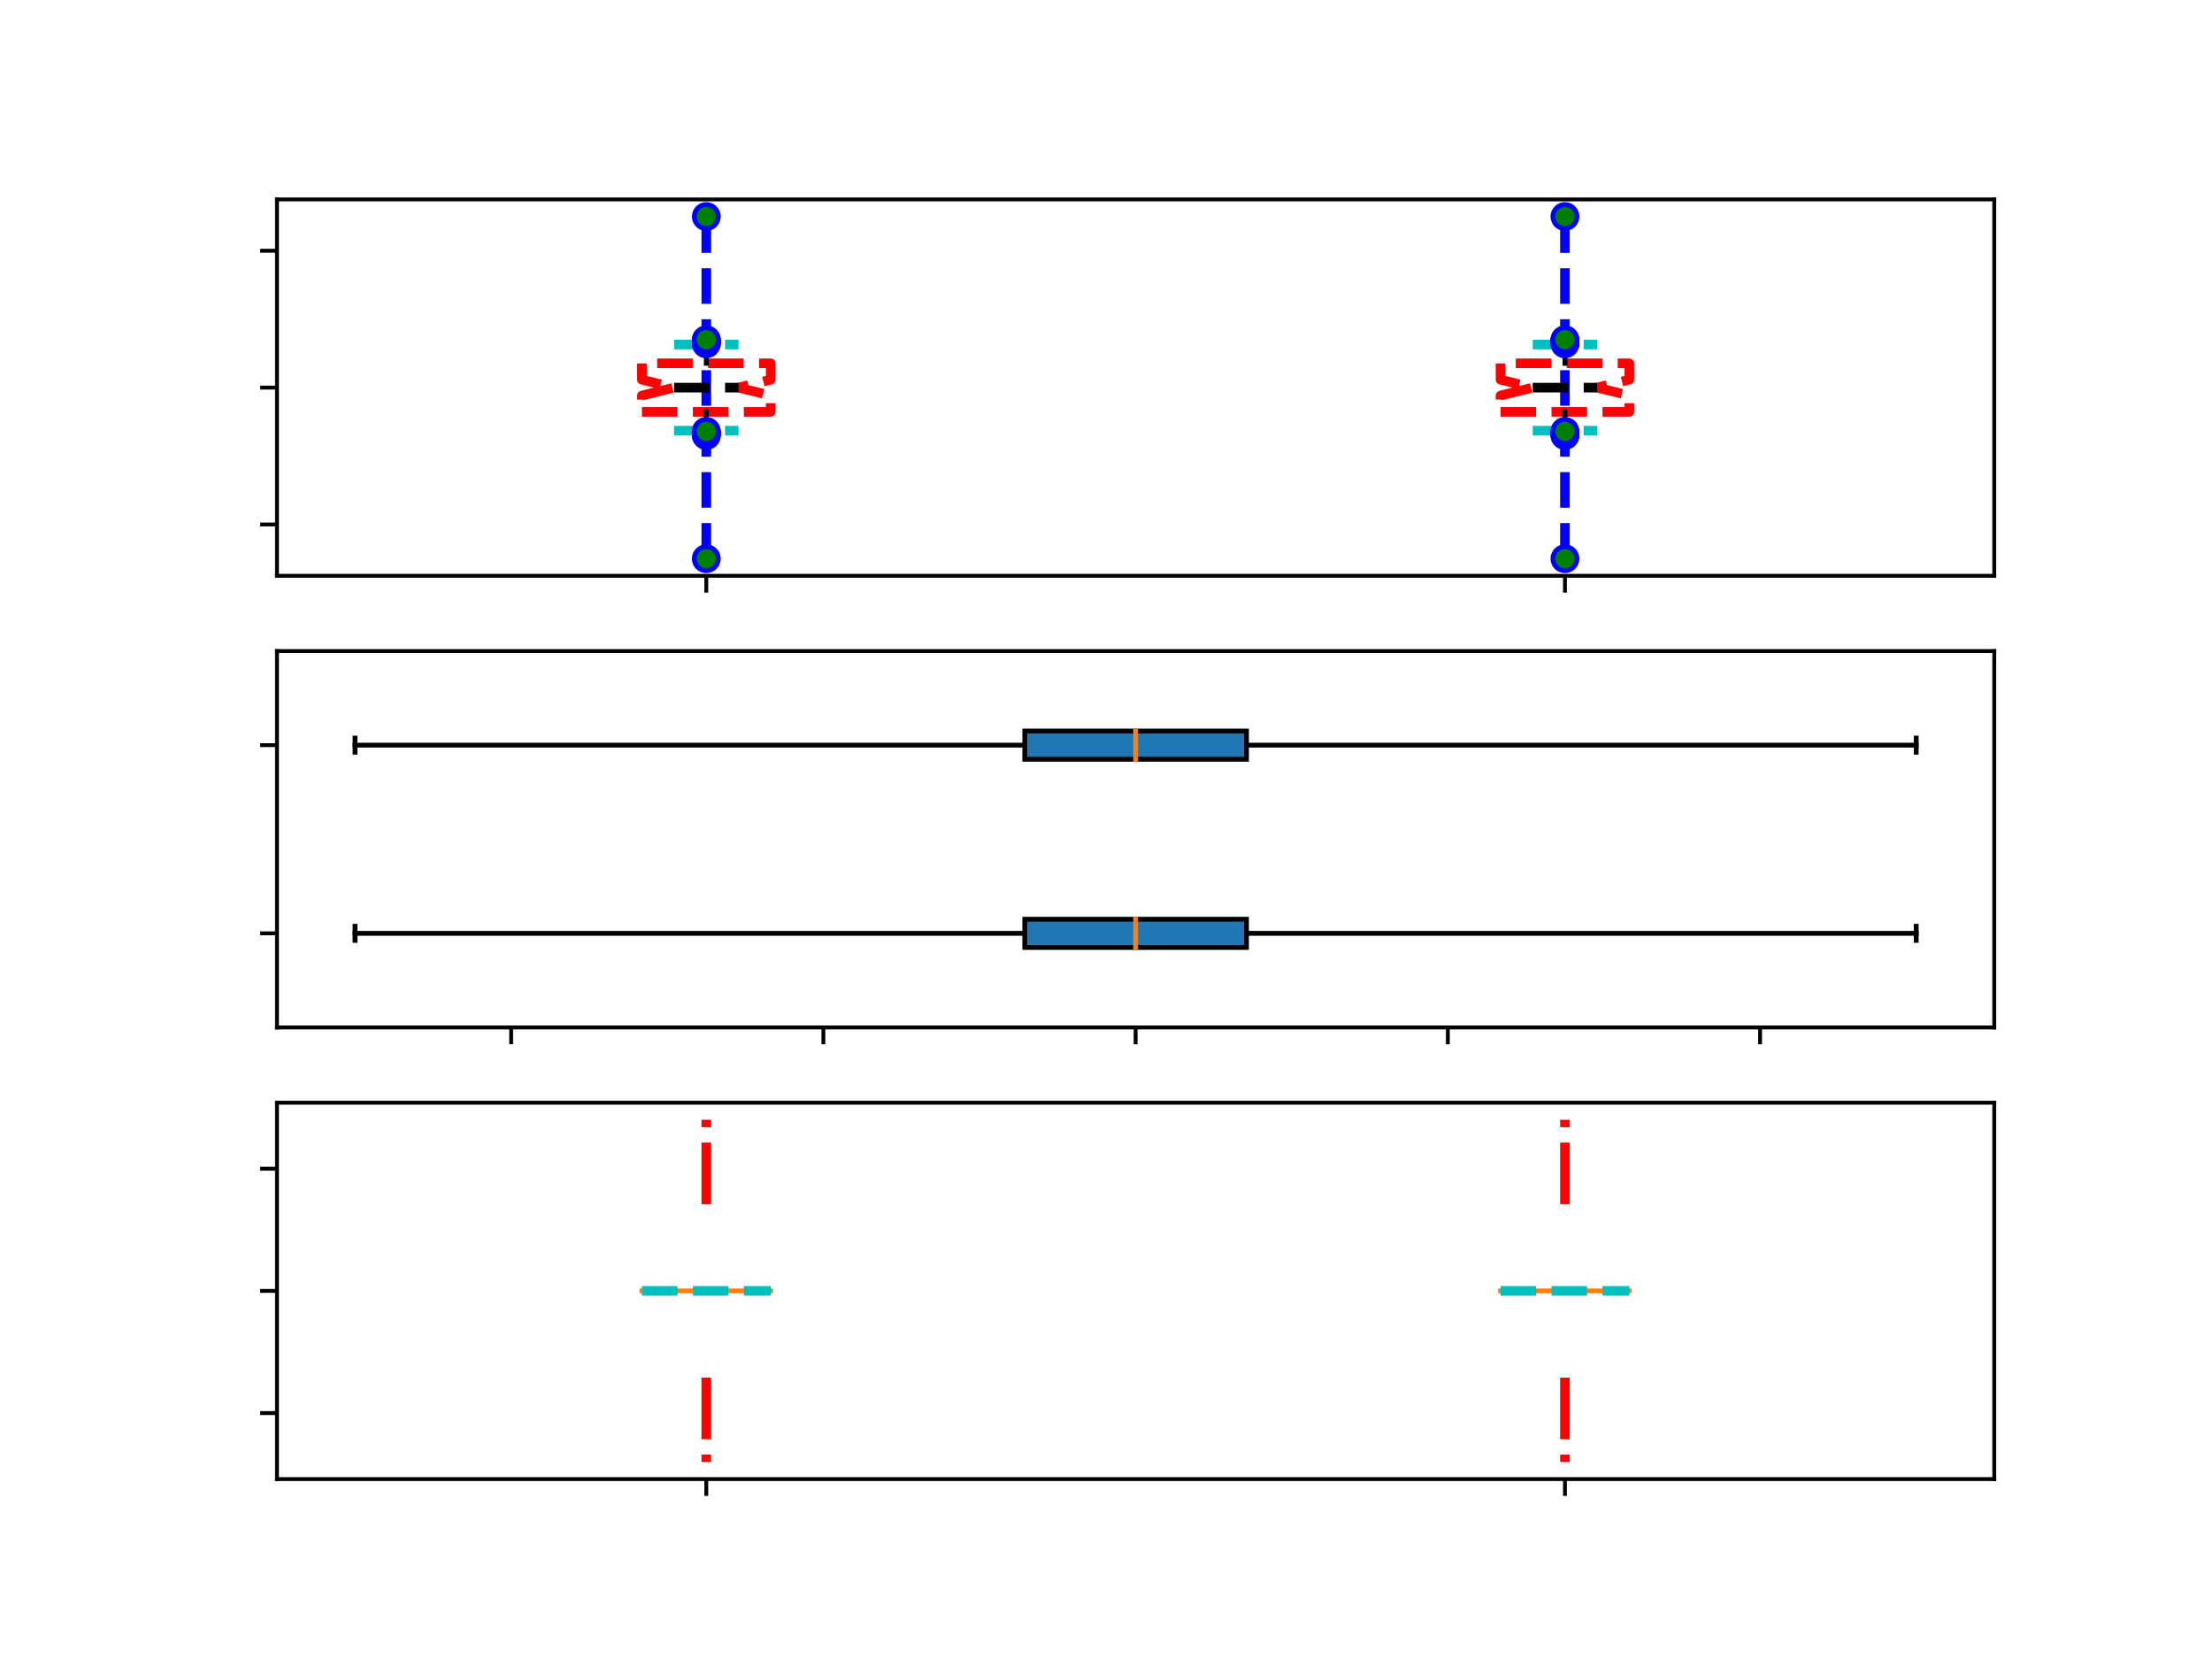
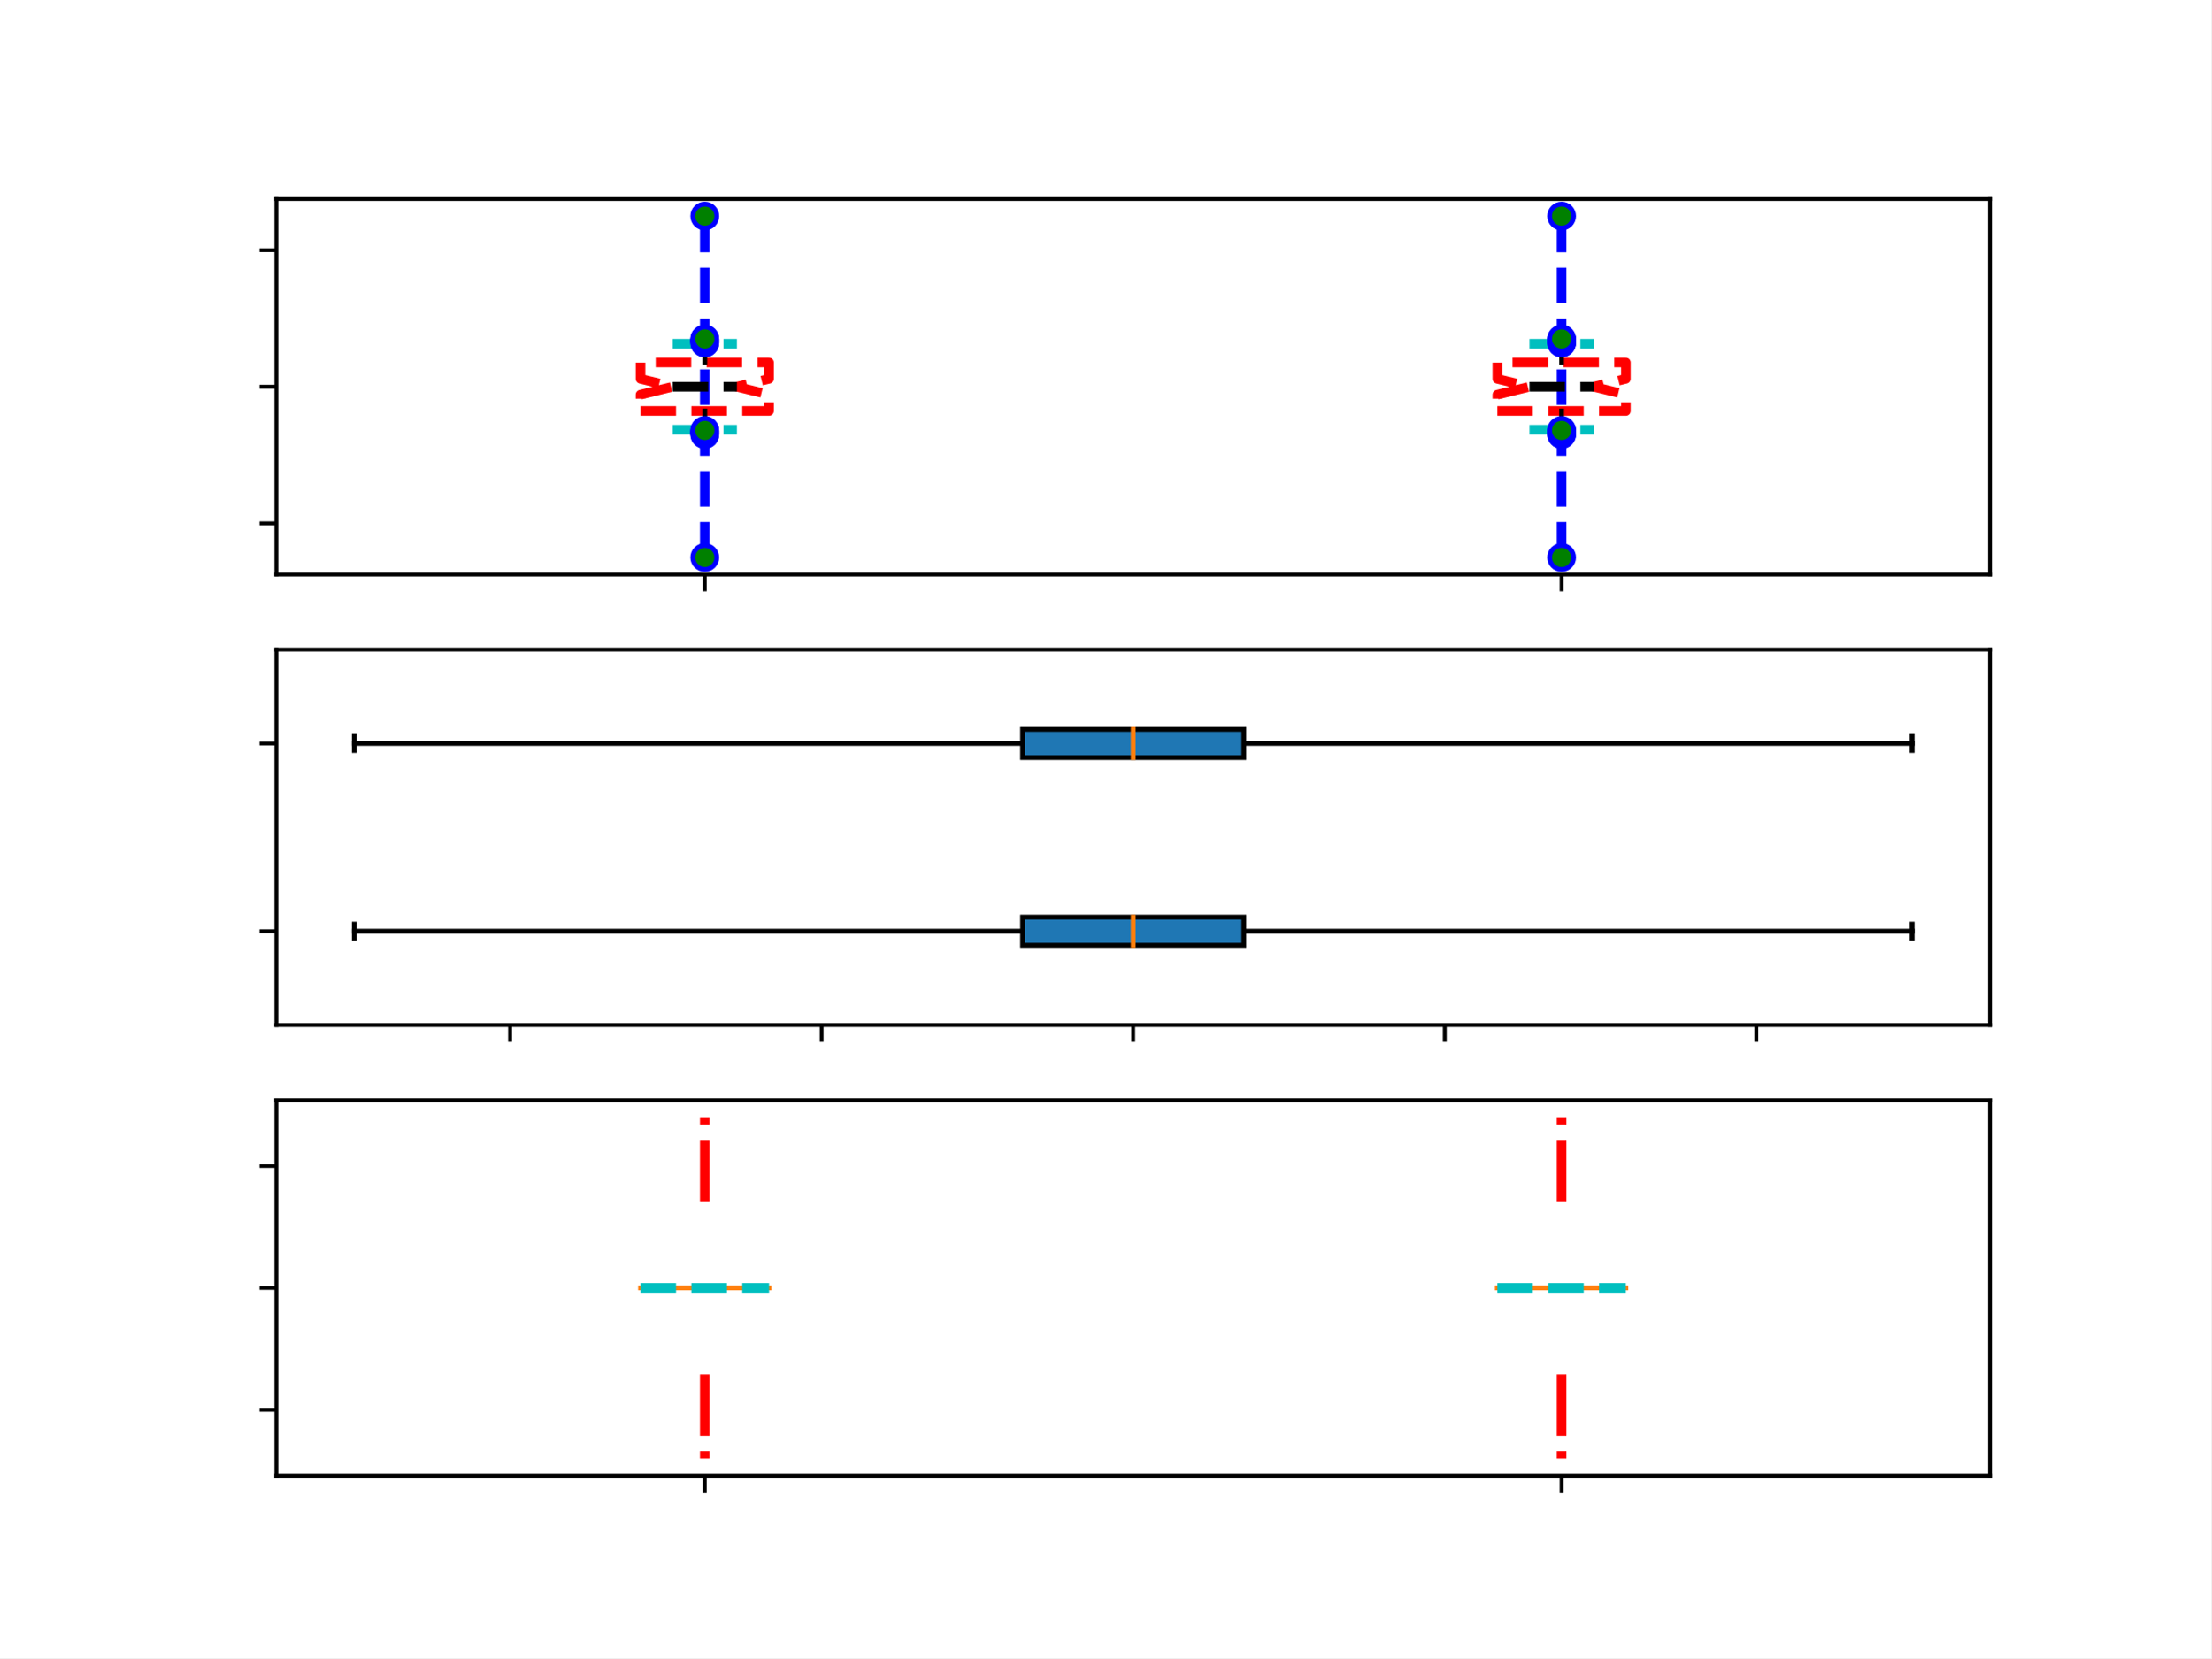
- <svg xmlns="http://www.w3.org/2000/svg" xmlns:xlink="http://www.w3.org/1999/xlink" height="345pt" version="1.1" viewBox="0 0 460 345" width="460pt">
+ <svg xmlns="http://www.w3.org/2000/svg" xmlns:xlink="http://www.w3.org/1999/xlink" height="345.6pt" version="1.1" viewBox="0 0 460.8 345.6" width="460.8pt">
  <defs>
    <style type="text/css">
*{stroke-linecap:butt;stroke-linejoin:round;}
  </style>
  </defs>
  <g id="figure_1">
    <g id="patch_1">
      <path d="M 0 345.6  L 460.8 345.6  L 460.8 0  L 0 0  z " style="fill:#ffffff;" />
    </g>
    <g id="axes_1">
      <g id="patch_2">
        <path d="M 57.6 119.74  L 414.72 119.74  L 414.72 41.472  L 57.6 41.472  z " style="fill:#ffffff;" />
      </g>
      <g id="matplotlib.axis_1">
        <g id="xtick_1">
          <g id="line2d_1">
            <defs>
              <path d="M 0 0  L 0 3.5  " id="me3c5aad6dc" style="stroke:#000000;stroke-width:0.8;" />
            </defs>
            <g>
              <use style="stroke:#000000;stroke-width:0.8;" x="146.88" xlink:href="#me3c5aad6dc" y="119.74" />
            </g>
          </g>
        </g>
        <g id="xtick_2">
          <g id="line2d_2">
            <g>
              <use style="stroke:#000000;stroke-width:0.8;" x="325.44" xlink:href="#me3c5aad6dc" y="119.74" />
            </g>
          </g>
        </g>
      </g>
      <g id="matplotlib.axis_2">
        <g id="ytick_1">
          <g id="line2d_3">
            <defs>
              <path d="M 0 0  L -3.5 0  " id="mb093d27a24" style="stroke:#000000;stroke-width:0.8;" />
            </defs>
            <g>
              <use style="stroke:#000000;stroke-width:0.8;" x="57.6" xlink:href="#mb093d27a24" y="109.067" />
            </g>
          </g>
        </g>
        <g id="ytick_2">
          <g id="line2d_4">
            <g>
              <use style="stroke:#000000;stroke-width:0.8;" x="57.6" xlink:href="#mb093d27a24" y="80.606" />
            </g>
          </g>
        </g>
        <g id="ytick_3">
          <g id="line2d_5">
            <g>
              <use style="stroke:#000000;stroke-width:0.8;" x="57.6" xlink:href="#mb093d27a24" y="52.145" />
            </g>
          </g>
        </g>
      </g>
      <g id="line2d_6">
        <path clip-path="url(#p391ee919e1)" d="M 133.488 85.658  L 160.272 85.658  L 160.272 82.254  L 153.576 80.606  L 160.272 78.958  L 160.272 75.554  L 133.488 75.554  L 133.488 78.958  L 140.184 80.606  L 133.488 82.254  L 133.488 85.658  " style="fill:none;stroke:#ff0000;stroke-dasharray:7.4,3.2;stroke-dashoffset:0;stroke-width:2;" />
      </g>
      <g id="line2d_7">
        <path clip-path="url(#p391ee919e1)" d="M 146.88 85.658  L 146.88 89.564  " style="fill:none;stroke:#000000;stroke-linecap:square;" />
      </g>
      <g id="line2d_8">
        <path clip-path="url(#p391ee919e1)" d="M 146.88 75.554  L 146.88 71.648  " style="fill:none;stroke:#000000;stroke-linecap:square;" />
      </g>
      <g id="line2d_9">
        <path clip-path="url(#p391ee919e1)" d="M 140.184 89.564  L 153.576 89.564  " style="fill:none;stroke:#00bfbf;stroke-dasharray:7.4,3.2;stroke-dashoffset:0;stroke-width:2;" />
      </g>
      <g id="line2d_10">
        <path clip-path="url(#p391ee919e1)" d="M 140.184 71.648  L 153.576 71.648  " style="fill:none;stroke:#00bfbf;stroke-dasharray:7.4,3.2;stroke-dashoffset:0;stroke-width:2;" />
      </g>
      <g id="line2d_11">
        <path clip-path="url(#p391ee919e1)" d="M 146.88 116.183  L 146.88 90.568  L 146.88 90.424  L 146.88 90.281  L 146.88 90.138  L 146.88 89.994  L 146.88 89.851  L 146.88 89.708  L 146.88 71.505  L 146.88 71.361  L 146.88 71.218  L 146.88 71.075  L 146.88 70.931  L 146.88 70.788  L 146.88 70.645  L 146.88 45.03  " style="fill:none;stroke:#0000ff;stroke-dasharray:7.4,3.2;stroke-dashoffset:0;stroke-width:2;" />
        <defs>
          <path d="M 0 2.5  C 0.663 2.5 1.299 2.237 1.768 1.768  C 2.237 1.299 2.5 0.663 2.5 0  C 2.5 -0.663 2.237 -1.299 1.768 -1.768  C 1.299 -2.237 0.663 -2.5 0 -2.5  C -0.663 -2.5 -1.299 -2.237 -1.768 -1.768  C -2.237 -1.299 -2.5 -0.663 -2.5 0  C -2.5 0.663 -2.237 1.299 -1.768 1.768  C -1.299 2.237 -0.663 2.5 0 2.5  z " id="mdf84968221" style="stroke:#0000ff;" />
        </defs>
        <g clip-path="url(#p391ee919e1)">
          <use style="fill:#008000;stroke:#0000ff;" x="146.88" xlink:href="#mdf84968221" y="116.183" />
          <use style="fill:#008000;stroke:#0000ff;" x="146.88" xlink:href="#mdf84968221" y="90.568" />
          <use style="fill:#008000;stroke:#0000ff;" x="146.88" xlink:href="#mdf84968221" y="90.424" />
          <use style="fill:#008000;stroke:#0000ff;" x="146.88" xlink:href="#mdf84968221" y="90.281" />
          <use style="fill:#008000;stroke:#0000ff;" x="146.88" xlink:href="#mdf84968221" y="90.138" />
          <use style="fill:#008000;stroke:#0000ff;" x="146.88" xlink:href="#mdf84968221" y="89.994" />
          <use style="fill:#008000;stroke:#0000ff;" x="146.88" xlink:href="#mdf84968221" y="89.851" />
          <use style="fill:#008000;stroke:#0000ff;" x="146.88" xlink:href="#mdf84968221" y="89.708" />
          <use style="fill:#008000;stroke:#0000ff;" x="146.88" xlink:href="#mdf84968221" y="71.505" />
          <use style="fill:#008000;stroke:#0000ff;" x="146.88" xlink:href="#mdf84968221" y="71.361" />
          <use style="fill:#008000;stroke:#0000ff;" x="146.88" xlink:href="#mdf84968221" y="71.218" />
          <use style="fill:#008000;stroke:#0000ff;" x="146.88" xlink:href="#mdf84968221" y="71.075" />
          <use style="fill:#008000;stroke:#0000ff;" x="146.88" xlink:href="#mdf84968221" y="70.931" />
          <use style="fill:#008000;stroke:#0000ff;" x="146.88" xlink:href="#mdf84968221" y="70.788" />
          <use style="fill:#008000;stroke:#0000ff;" x="146.88" xlink:href="#mdf84968221" y="70.645" />
          <use style="fill:#008000;stroke:#0000ff;" x="146.88" xlink:href="#mdf84968221" y="45.03" />
        </g>
      </g>
      <g id="line2d_12">
        <path clip-path="url(#p391ee919e1)" d="M 312.048 85.658  L 338.832 85.658  L 338.832 82.254  L 332.136 80.606  L 338.832 78.958  L 338.832 75.554  L 312.048 75.554  L 312.048 78.958  L 318.744 80.606  L 312.048 82.254  L 312.048 85.658  " style="fill:none;stroke:#ff0000;stroke-dasharray:7.4,3.2;stroke-dashoffset:0;stroke-width:2;" />
      </g>
      <g id="line2d_13">
        <path clip-path="url(#p391ee919e1)" d="M 325.44 85.658  L 325.44 89.564  " style="fill:none;stroke:#000000;stroke-linecap:square;" />
      </g>
      <g id="line2d_14">
        <path clip-path="url(#p391ee919e1)" d="M 325.44 75.554  L 325.44 71.648  " style="fill:none;stroke:#000000;stroke-linecap:square;" />
      </g>
      <g id="line2d_15">
        <path clip-path="url(#p391ee919e1)" d="M 318.744 89.564  L 332.136 89.564  " style="fill:none;stroke:#00bfbf;stroke-dasharray:7.4,3.2;stroke-dashoffset:0;stroke-width:2;" />
      </g>
      <g id="line2d_16">
        <path clip-path="url(#p391ee919e1)" d="M 318.744 71.648  L 332.136 71.648  " style="fill:none;stroke:#00bfbf;stroke-dasharray:7.4,3.2;stroke-dashoffset:0;stroke-width:2;" />
      </g>
      <g id="line2d_17">
        <path clip-path="url(#p391ee919e1)" d="M 325.44 116.183  L 325.44 90.568  L 325.44 90.424  L 325.44 90.281  L 325.44 90.138  L 325.44 89.994  L 325.44 89.851  L 325.44 89.708  L 325.44 71.505  L 325.44 71.361  L 325.44 71.218  L 325.44 71.075  L 325.44 70.931  L 325.44 70.788  L 325.44 70.645  L 325.44 45.03  " style="fill:none;stroke:#0000ff;stroke-dasharray:7.4,3.2;stroke-dashoffset:0;stroke-width:2;" />
        <g clip-path="url(#p391ee919e1)">
          <use style="fill:#008000;stroke:#0000ff;" x="325.44" xlink:href="#mdf84968221" y="116.183" />
          <use style="fill:#008000;stroke:#0000ff;" x="325.44" xlink:href="#mdf84968221" y="90.568" />
          <use style="fill:#008000;stroke:#0000ff;" x="325.44" xlink:href="#mdf84968221" y="90.424" />
          <use style="fill:#008000;stroke:#0000ff;" x="325.44" xlink:href="#mdf84968221" y="90.281" />
          <use style="fill:#008000;stroke:#0000ff;" x="325.44" xlink:href="#mdf84968221" y="90.138" />
          <use style="fill:#008000;stroke:#0000ff;" x="325.44" xlink:href="#mdf84968221" y="89.994" />
          <use style="fill:#008000;stroke:#0000ff;" x="325.44" xlink:href="#mdf84968221" y="89.851" />
          <use style="fill:#008000;stroke:#0000ff;" x="325.44" xlink:href="#mdf84968221" y="89.708" />
          <use style="fill:#008000;stroke:#0000ff;" x="325.44" xlink:href="#mdf84968221" y="71.505" />
          <use style="fill:#008000;stroke:#0000ff;" x="325.44" xlink:href="#mdf84968221" y="71.361" />
          <use style="fill:#008000;stroke:#0000ff;" x="325.44" xlink:href="#mdf84968221" y="71.218" />
          <use style="fill:#008000;stroke:#0000ff;" x="325.44" xlink:href="#mdf84968221" y="71.075" />
          <use style="fill:#008000;stroke:#0000ff;" x="325.44" xlink:href="#mdf84968221" y="70.931" />
          <use style="fill:#008000;stroke:#0000ff;" x="325.44" xlink:href="#mdf84968221" y="70.788" />
          <use style="fill:#008000;stroke:#0000ff;" x="325.44" xlink:href="#mdf84968221" y="70.645" />
          <use style="fill:#008000;stroke:#0000ff;" x="325.44" xlink:href="#mdf84968221" y="45.03" />
        </g>
      </g>
      <g id="line2d_18">
        <path clip-path="url(#p391ee919e1)" d="M 140.184 80.606  L 153.576 80.606  " style="fill:none;stroke:#000000;stroke-dasharray:7.4,3.2;stroke-dashoffset:0;stroke-width:2;" />
      </g>
      <g id="line2d_19">
        <path clip-path="url(#p391ee919e1)" d="M 318.744 80.606  L 332.136 80.606  " style="fill:none;stroke:#000000;stroke-dasharray:7.4,3.2;stroke-dashoffset:0;stroke-width:2;" />
      </g>
      <g id="patch_3">
        <path d="M 57.6 119.74  L 57.6 41.472  " style="fill:none;stroke:#000000;stroke-linecap:square;stroke-linejoin:miter;stroke-width:0.8;" />
      </g>
      <g id="patch_4">
        <path d="M 414.72 119.74  L 414.72 41.472  " style="fill:none;stroke:#000000;stroke-linecap:square;stroke-linejoin:miter;stroke-width:0.8;" />
      </g>
      <g id="patch_5">
        <path d="M 57.6 119.74  L 414.72 119.74  " style="fill:none;stroke:#000000;stroke-linecap:square;stroke-linejoin:miter;stroke-width:0.8;" />
      </g>
      <g id="patch_6">
        <path d="M 57.6 41.472  L 414.72 41.472  " style="fill:none;stroke:#000000;stroke-linecap:square;stroke-linejoin:miter;stroke-width:0.8;" />
      </g>
    </g>
    <g id="axes_2">
      <g id="patch_7">
        <path d="M 57.6 213.662  L 414.72 213.662  L 414.72 135.394  L 57.6 135.394  z " style="fill:#ffffff;" />
      </g>
      <g id="matplotlib.axis_3">
        <g id="xtick_3">
          <g id="line2d_20">
            <g>
              <use style="stroke:#000000;stroke-width:0.8;" x="106.298" xlink:href="#me3c5aad6dc" y="213.662" />
            </g>
          </g>
        </g>
        <g id="xtick_4">
          <g id="line2d_21">
            <g>
              <use style="stroke:#000000;stroke-width:0.8;" x="171.229" xlink:href="#me3c5aad6dc" y="213.662" />
            </g>
          </g>
        </g>
        <g id="xtick_5">
          <g id="line2d_22">
            <g>
              <use style="stroke:#000000;stroke-width:0.8;" x="236.16" xlink:href="#me3c5aad6dc" y="213.662" />
            </g>
          </g>
        </g>
        <g id="xtick_6">
          <g id="line2d_23">
            <g>
              <use style="stroke:#000000;stroke-width:0.8;" x="301.091" xlink:href="#me3c5aad6dc" y="213.662" />
            </g>
          </g>
        </g>
        <g id="xtick_7">
          <g id="line2d_24">
            <g>
              <use style="stroke:#000000;stroke-width:0.8;" x="366.022" xlink:href="#me3c5aad6dc" y="213.662" />
            </g>
          </g>
        </g>
      </g>
      <g id="matplotlib.axis_4">
        <g id="ytick_4">
          <g id="line2d_25">
            <g>
              <use style="stroke:#000000;stroke-width:0.8;" x="57.6" xlink:href="#mb093d27a24" y="194.095" />
            </g>
          </g>
        </g>
        <g id="ytick_5">
          <g id="line2d_26">
            <g>
              <use style="stroke:#000000;stroke-width:0.8;" x="57.6" xlink:href="#mb093d27a24" y="154.961" />
            </g>
          </g>
        </g>
      </g>
      <g id="line2d_27">
        <path clip-path="url(#pc019ee541c)" d="M 213.107 194.095  L 73.833 194.095  " style="fill:none;stroke:#000000;stroke-linecap:square;" />
      </g>
      <g id="line2d_28">
        <path clip-path="url(#pc019ee541c)" d="M 259.213 194.095  L 398.487 194.095  " style="fill:none;stroke:#000000;stroke-linecap:square;" />
      </g>
      <g id="line2d_29">
        <path clip-path="url(#pc019ee541c)" d="M 73.833 195.563  L 73.833 192.628  " style="fill:none;stroke:#000000;stroke-linecap:square;" />
      </g>
      <g id="line2d_30">
        <path clip-path="url(#pc019ee541c)" d="M 398.487 195.563  L 398.487 192.628  " style="fill:none;stroke:#000000;stroke-linecap:square;" />
      </g>
      <g id="line2d_31" />
      <g id="line2d_32">
        <path clip-path="url(#pc019ee541c)" d="M 213.107 154.961  L 73.833 154.961  " style="fill:none;stroke:#000000;stroke-linecap:square;" />
      </g>
      <g id="line2d_33">
        <path clip-path="url(#pc019ee541c)" d="M 259.213 154.961  L 398.487 154.961  " style="fill:none;stroke:#000000;stroke-linecap:square;" />
      </g>
      <g id="line2d_34">
        <path clip-path="url(#pc019ee541c)" d="M 73.833 156.428  L 73.833 153.493  " style="fill:none;stroke:#000000;stroke-linecap:square;" />
      </g>
      <g id="line2d_35">
        <path clip-path="url(#pc019ee541c)" d="M 398.487 156.428  L 398.487 153.493  " style="fill:none;stroke:#000000;stroke-linecap:square;" />
      </g>
      <g id="line2d_36" />
      <g id="patch_8">
        <path clip-path="url(#pc019ee541c)" d="M 213.107 197.03  L 213.107 191.16  L 259.213 191.16  L 259.213 197.03  L 213.107 197.03  z " style="fill:#1f77b4;stroke:#000000;stroke-linejoin:miter;" />
      </g>
      <g id="patch_9">
        <path clip-path="url(#pc019ee541c)" d="M 213.107 157.896  L 213.107 152.026  L 259.213 152.026  L 259.213 157.896  L 213.107 157.896  z " style="fill:#1f77b4;stroke:#000000;stroke-linejoin:miter;" />
      </g>
      <g id="line2d_37">
        <path clip-path="url(#pc019ee541c)" d="M 236.16 197.03  L 236.16 191.16  " style="fill:none;stroke:#ff7f0e;stroke-linecap:square;" />
      </g>
      <g id="line2d_38">
        <path clip-path="url(#pc019ee541c)" d="M 236.16 157.896  L 236.16 152.026  " style="fill:none;stroke:#ff7f0e;stroke-linecap:square;" />
      </g>
      <g id="patch_10">
        <path d="M 57.6 213.662  L 57.6 135.394  " style="fill:none;stroke:#000000;stroke-linecap:square;stroke-linejoin:miter;stroke-width:0.8;" />
      </g>
      <g id="patch_11">
        <path d="M 414.72 213.662  L 414.72 135.394  " style="fill:none;stroke:#000000;stroke-linecap:square;stroke-linejoin:miter;stroke-width:0.8;" />
      </g>
      <g id="patch_12">
        <path d="M 57.6 213.662  L 414.72 213.662  " style="fill:none;stroke:#000000;stroke-linecap:square;stroke-linejoin:miter;stroke-width:0.8;" />
      </g>
      <g id="patch_13">
        <path d="M 57.6 135.394  L 414.72 135.394  " style="fill:none;stroke:#000000;stroke-linecap:square;stroke-linejoin:miter;stroke-width:0.8;" />
      </g>
    </g>
    <g id="axes_3">
      <g id="patch_14">
        <path d="M 57.6 307.584  L 414.72 307.584  L 414.72 229.316  L 57.6 229.316  z " style="fill:#ffffff;" />
      </g>
      <g id="matplotlib.axis_5">
        <g id="xtick_8">
          <g id="line2d_39">
            <g>
              <use style="stroke:#000000;stroke-width:0.8;" x="146.88" xlink:href="#me3c5aad6dc" y="307.584" />
            </g>
          </g>
        </g>
        <g id="xtick_9">
          <g id="line2d_40">
            <g>
              <use style="stroke:#000000;stroke-width:0.8;" x="325.44" xlink:href="#me3c5aad6dc" y="307.584" />
            </g>
          </g>
        </g>
      </g>
      <g id="matplotlib.axis_6">
        <g id="ytick_6">
          <g id="line2d_41">
            <g>
              <use style="stroke:#000000;stroke-width:0.8;" x="57.6" xlink:href="#mb093d27a24" y="293.862" />
            </g>
          </g>
        </g>
        <g id="ytick_7">
          <g id="line2d_42">
            <g>
              <use style="stroke:#000000;stroke-width:0.8;" x="57.6" xlink:href="#mb093d27a24" y="268.45" />
            </g>
          </g>
        </g>
        <g id="ytick_8">
          <g id="line2d_43">
            <g>
              <use style="stroke:#000000;stroke-width:0.8;" x="57.6" xlink:href="#mb093d27a24" y="243.038" />
            </g>
          </g>
        </g>
      </g>
      <g id="line2d_44">
        <path clip-path="url(#p8f0378e7d4)" d="M 146.88 286.494  L 146.88 304.026  " style="fill:none;stroke:#ff0000;stroke-dasharray:12.8,3.2,2,3.2;stroke-dashoffset:0;stroke-width:2;" />
      </g>
      <g id="line2d_45">
        <path clip-path="url(#p8f0378e7d4)" d="M 146.88 250.406  L 146.88 232.873  " style="fill:none;stroke:#ff0000;stroke-dasharray:12.8,3.2,2,3.2;stroke-dashoffset:0;stroke-width:2;" />
      </g>
      <g id="line2d_46">
        <path clip-path="url(#p8f0378e7d4)" d="M 325.44 286.494  L 325.44 304.026  " style="fill:none;stroke:#ff0000;stroke-dasharray:12.8,3.2,2,3.2;stroke-dashoffset:0;stroke-width:2;" />
      </g>
      <g id="line2d_47">
        <path clip-path="url(#p8f0378e7d4)" d="M 325.44 250.406  L 325.44 232.873  " style="fill:none;stroke:#ff0000;stroke-dasharray:12.8,3.2,2,3.2;stroke-dashoffset:0;stroke-width:2;" />
      </g>
      <g id="line2d_48">
        <path clip-path="url(#p8f0378e7d4)" d="M 133.488 268.45  L 160.272 268.45  " style="fill:none;stroke:#ff7f0e;stroke-linecap:square;" />
      </g>
      <g id="line2d_49">
        <path clip-path="url(#p8f0378e7d4)" d="M 133.488 268.45  L 160.272 268.45  " style="fill:none;stroke:#00bfbf;stroke-dasharray:7.4,3.2;stroke-dashoffset:0;stroke-width:2;" />
      </g>
      <g id="line2d_50">
        <path clip-path="url(#p8f0378e7d4)" d="M 312.048 268.45  L 338.832 268.45  " style="fill:none;stroke:#ff7f0e;stroke-linecap:square;" />
      </g>
      <g id="line2d_51">
        <path clip-path="url(#p8f0378e7d4)" d="M 312.048 268.45  L 338.832 268.45  " style="fill:none;stroke:#00bfbf;stroke-dasharray:7.4,3.2;stroke-dashoffset:0;stroke-width:2;" />
      </g>
      <g id="patch_15">
        <path d="M 57.6 307.584  L 57.6 229.316  " style="fill:none;stroke:#000000;stroke-linecap:square;stroke-linejoin:miter;stroke-width:0.8;" />
      </g>
      <g id="patch_16">
        <path d="M 414.72 307.584  L 414.72 229.316  " style="fill:none;stroke:#000000;stroke-linecap:square;stroke-linejoin:miter;stroke-width:0.8;" />
      </g>
      <g id="patch_17">
        <path d="M 57.6 307.584  L 414.72 307.584  " style="fill:none;stroke:#000000;stroke-linecap:square;stroke-linejoin:miter;stroke-width:0.8;" />
      </g>
      <g id="patch_18">
        <path d="M 57.6 229.316  L 414.72 229.316  " style="fill:none;stroke:#000000;stroke-linecap:square;stroke-linejoin:miter;stroke-width:0.8;" />
      </g>
    </g>
  </g>
  <defs>
    <clipPath id="p391ee919e1">
      <rect height="78.268" width="357.12" x="57.6" y="41.472" />
    </clipPath>
    <clipPath id="pc019ee541c">
      <rect height="78.268" width="357.12" x="57.6" y="135.394" />
    </clipPath>
    <clipPath id="p8f0378e7d4">
      <rect height="78.268" width="357.12" x="57.6" y="229.316" />
    </clipPath>
  </defs>
</svg>
